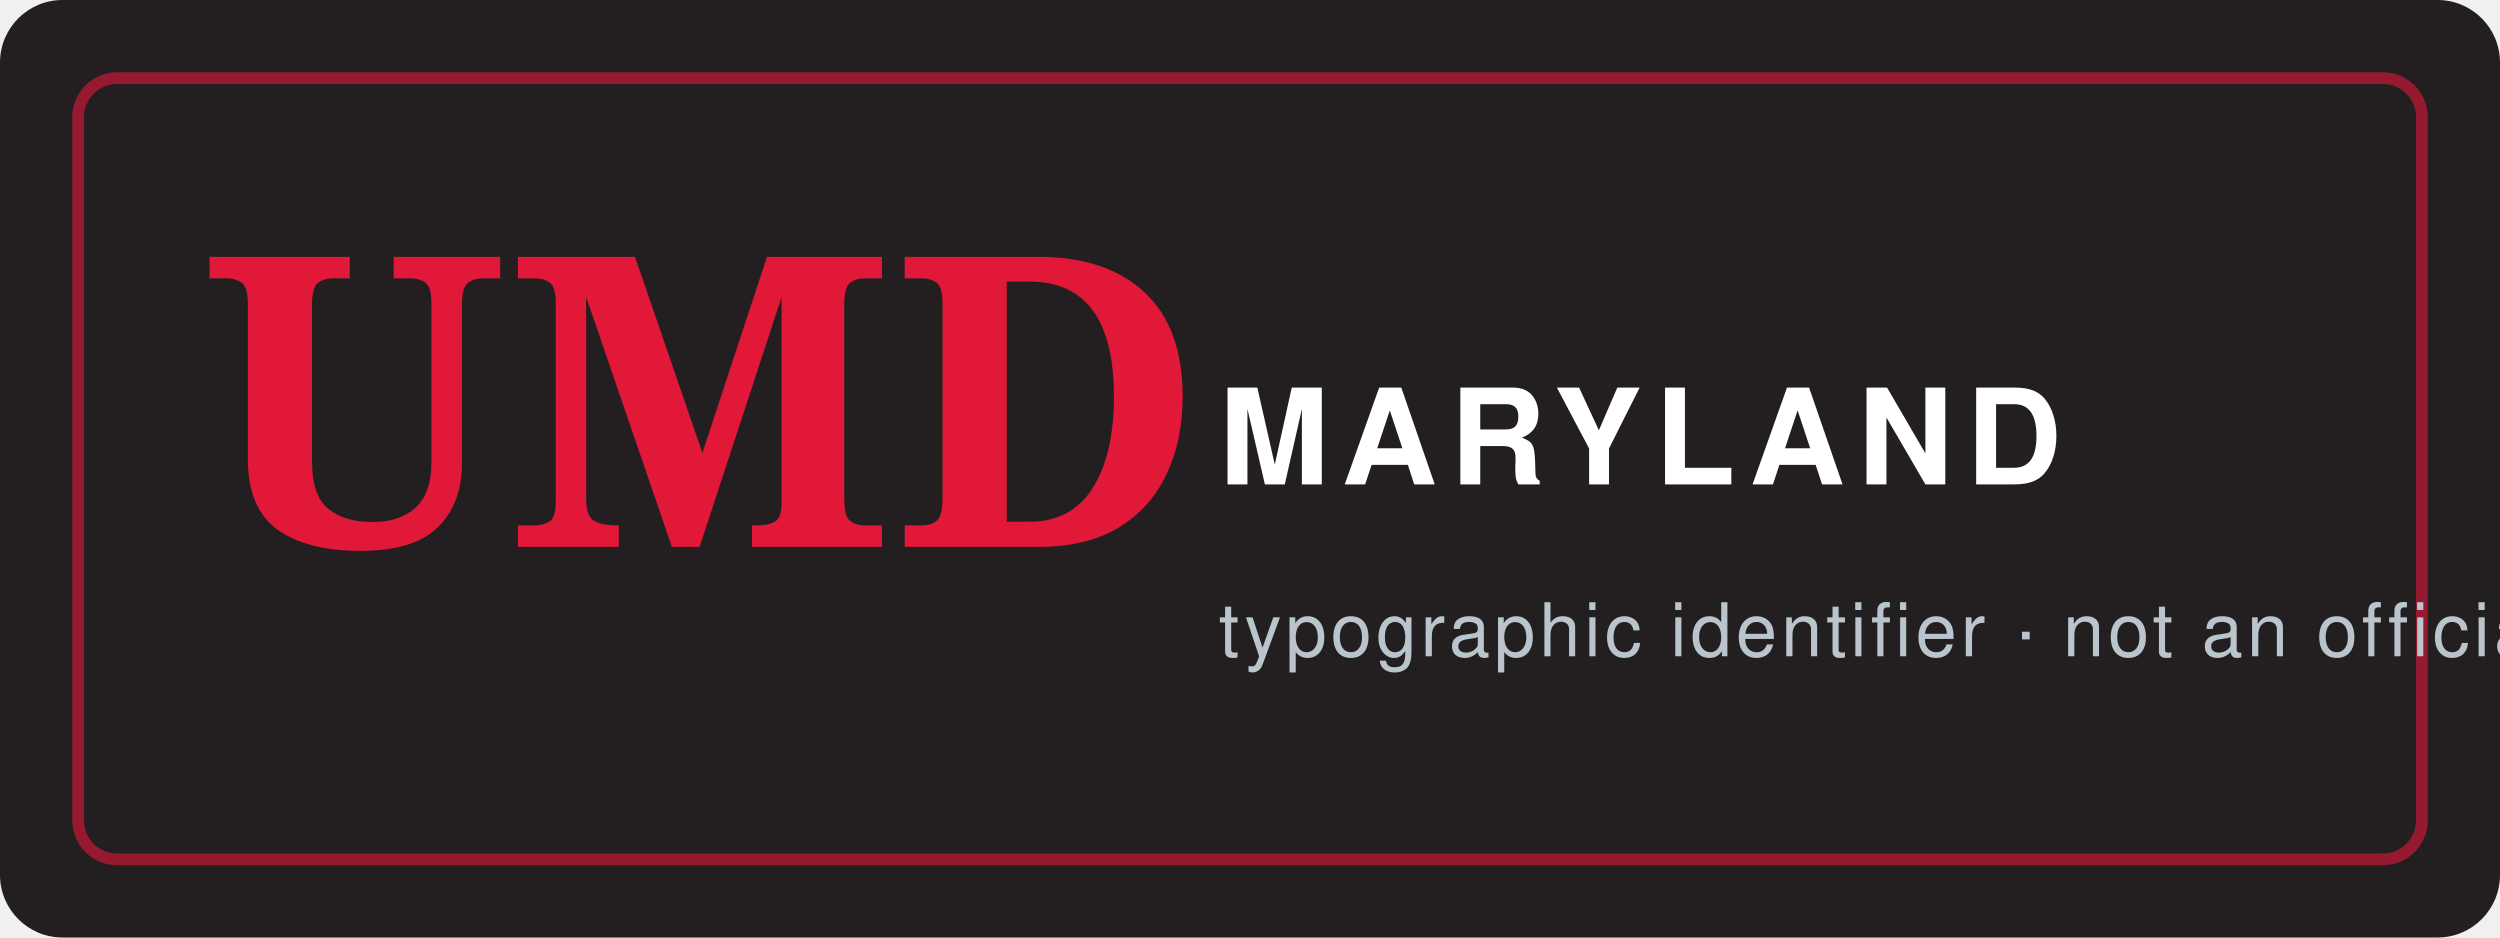
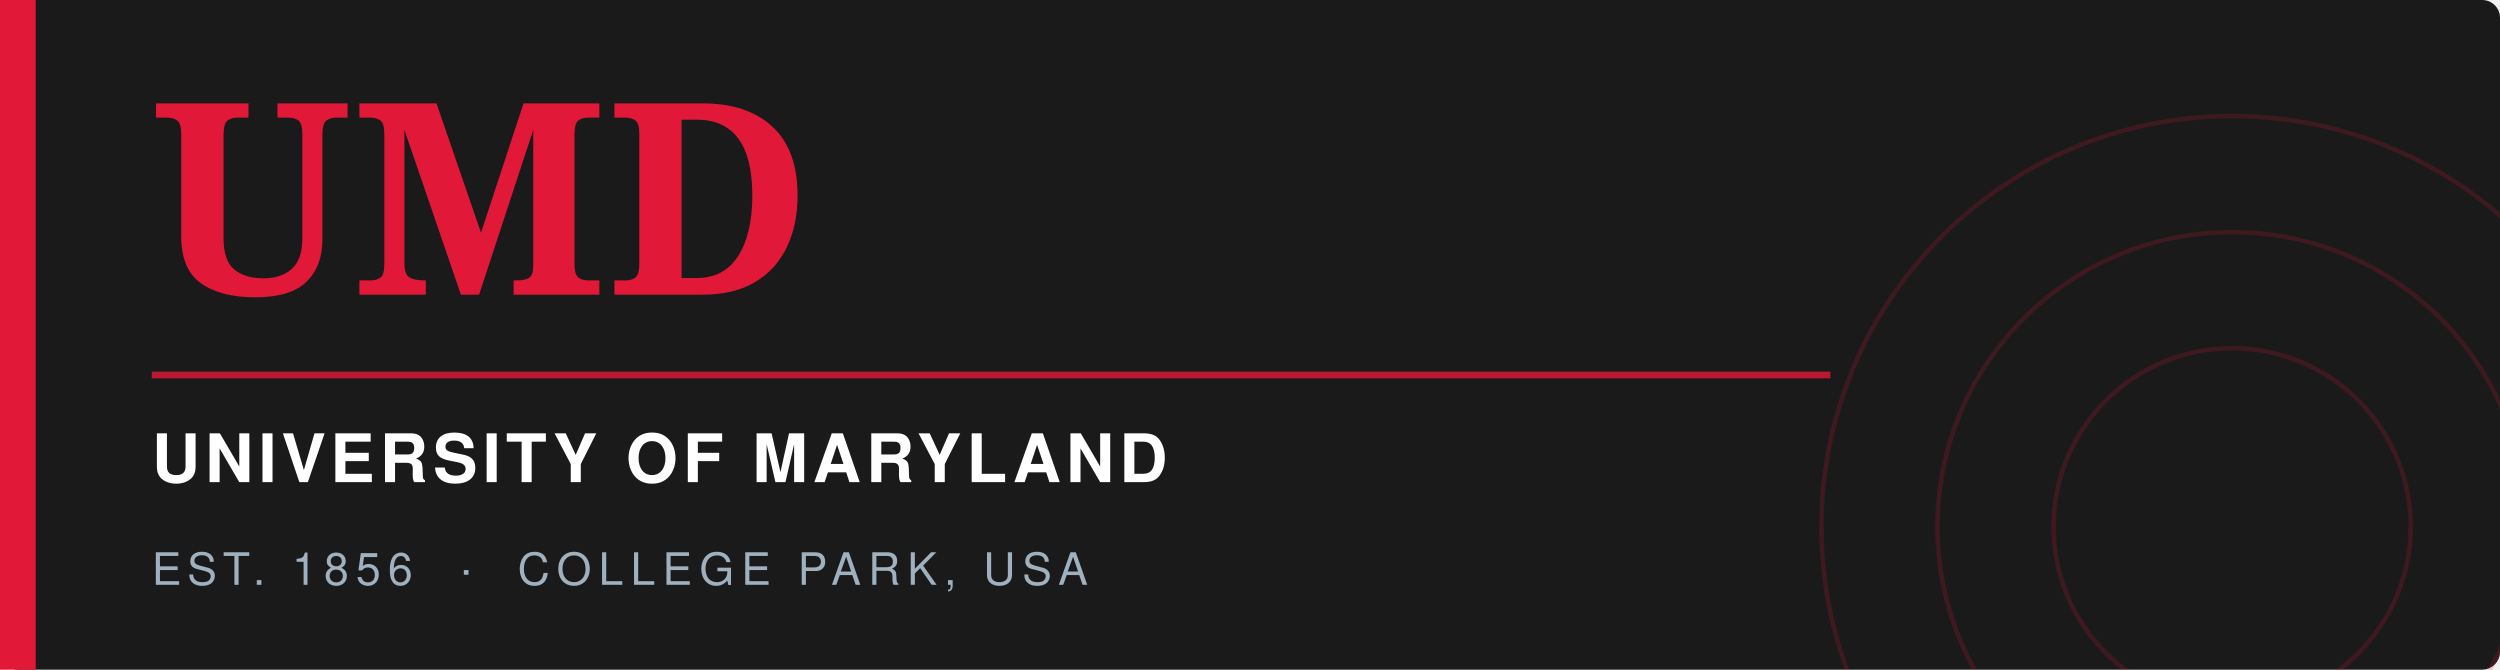
- <svg xmlns="http://www.w3.org/2000/svg" viewBox="0 0 320 120" width="320" height="120" role="img" aria-label="MARYLAND wordmark">
-   <rect width="320" height="120" rx="8" fill="#231F20" />
-   <rect x="10" y="10" width="300" height="100" rx="5" fill="none" stroke="#E21838" stroke-width="1.5" opacity="0.6" />
-   <text x="26" y="70" font-family="Georgia,serif" font-size="52" font-weight="700" fill="#E21838">UMD</text>
-   <text x="156" y="62" font-family="Helvetica,Arial,sans-serif" font-size="17" font-weight="700" letter-spacing="1.6" fill="#FFFFFF">MARYLAND</text>
-   <text x="156" y="84" font-family="Helvetica,Arial,sans-serif" font-size="9.5" letter-spacing="0.5" fill="#B9C4CC">typographic identifier · not an official crest</text>
+ <svg xmlns="http://www.w3.org/2000/svg" viewBox="0 0 560 150" width="560" height="150" role="img" aria-label="UNIVERSITY OF MARYLAND nameplate">
+   <rect width="560" height="150" rx="4" fill="#1A1A1A" />
+   <rect x="0" y="0" width="8" height="150" fill="#E21838" />
+   <g opacity="0.18">
+     <circle cx="500" cy="118" r="92" fill="none" stroke="#E21838" stroke-width="1" />
+     <circle cx="500" cy="118" r="66" fill="none" stroke="#E21838" stroke-width="1" />
+     <circle cx="500" cy="118" r="40" fill="none" stroke="#E21838" stroke-width="1" />
+   </g>
+   <text x="34" y="66" font-family="Georgia,serif" font-size="60" font-weight="700" fill="#E21838">UMD</text>
+   <line x1="34" y1="84" x2="410" y2="84" stroke="#E21838" stroke-width="1.5" opacity="0.8" />
+   <text x="34" y="108" font-family="Helvetica,Arial,sans-serif" font-size="15" font-weight="700" letter-spacing="1.1" fill="#FFFFFF">UNIVERSITY OF MARYLAND</text>
+   <text x="34" y="131" font-family="Helvetica,Arial,sans-serif" font-size="10" letter-spacing="1.6" fill="#9FB0BE">EST. 1856  ·  COLLEGE PARK, USA</text>
</svg>
